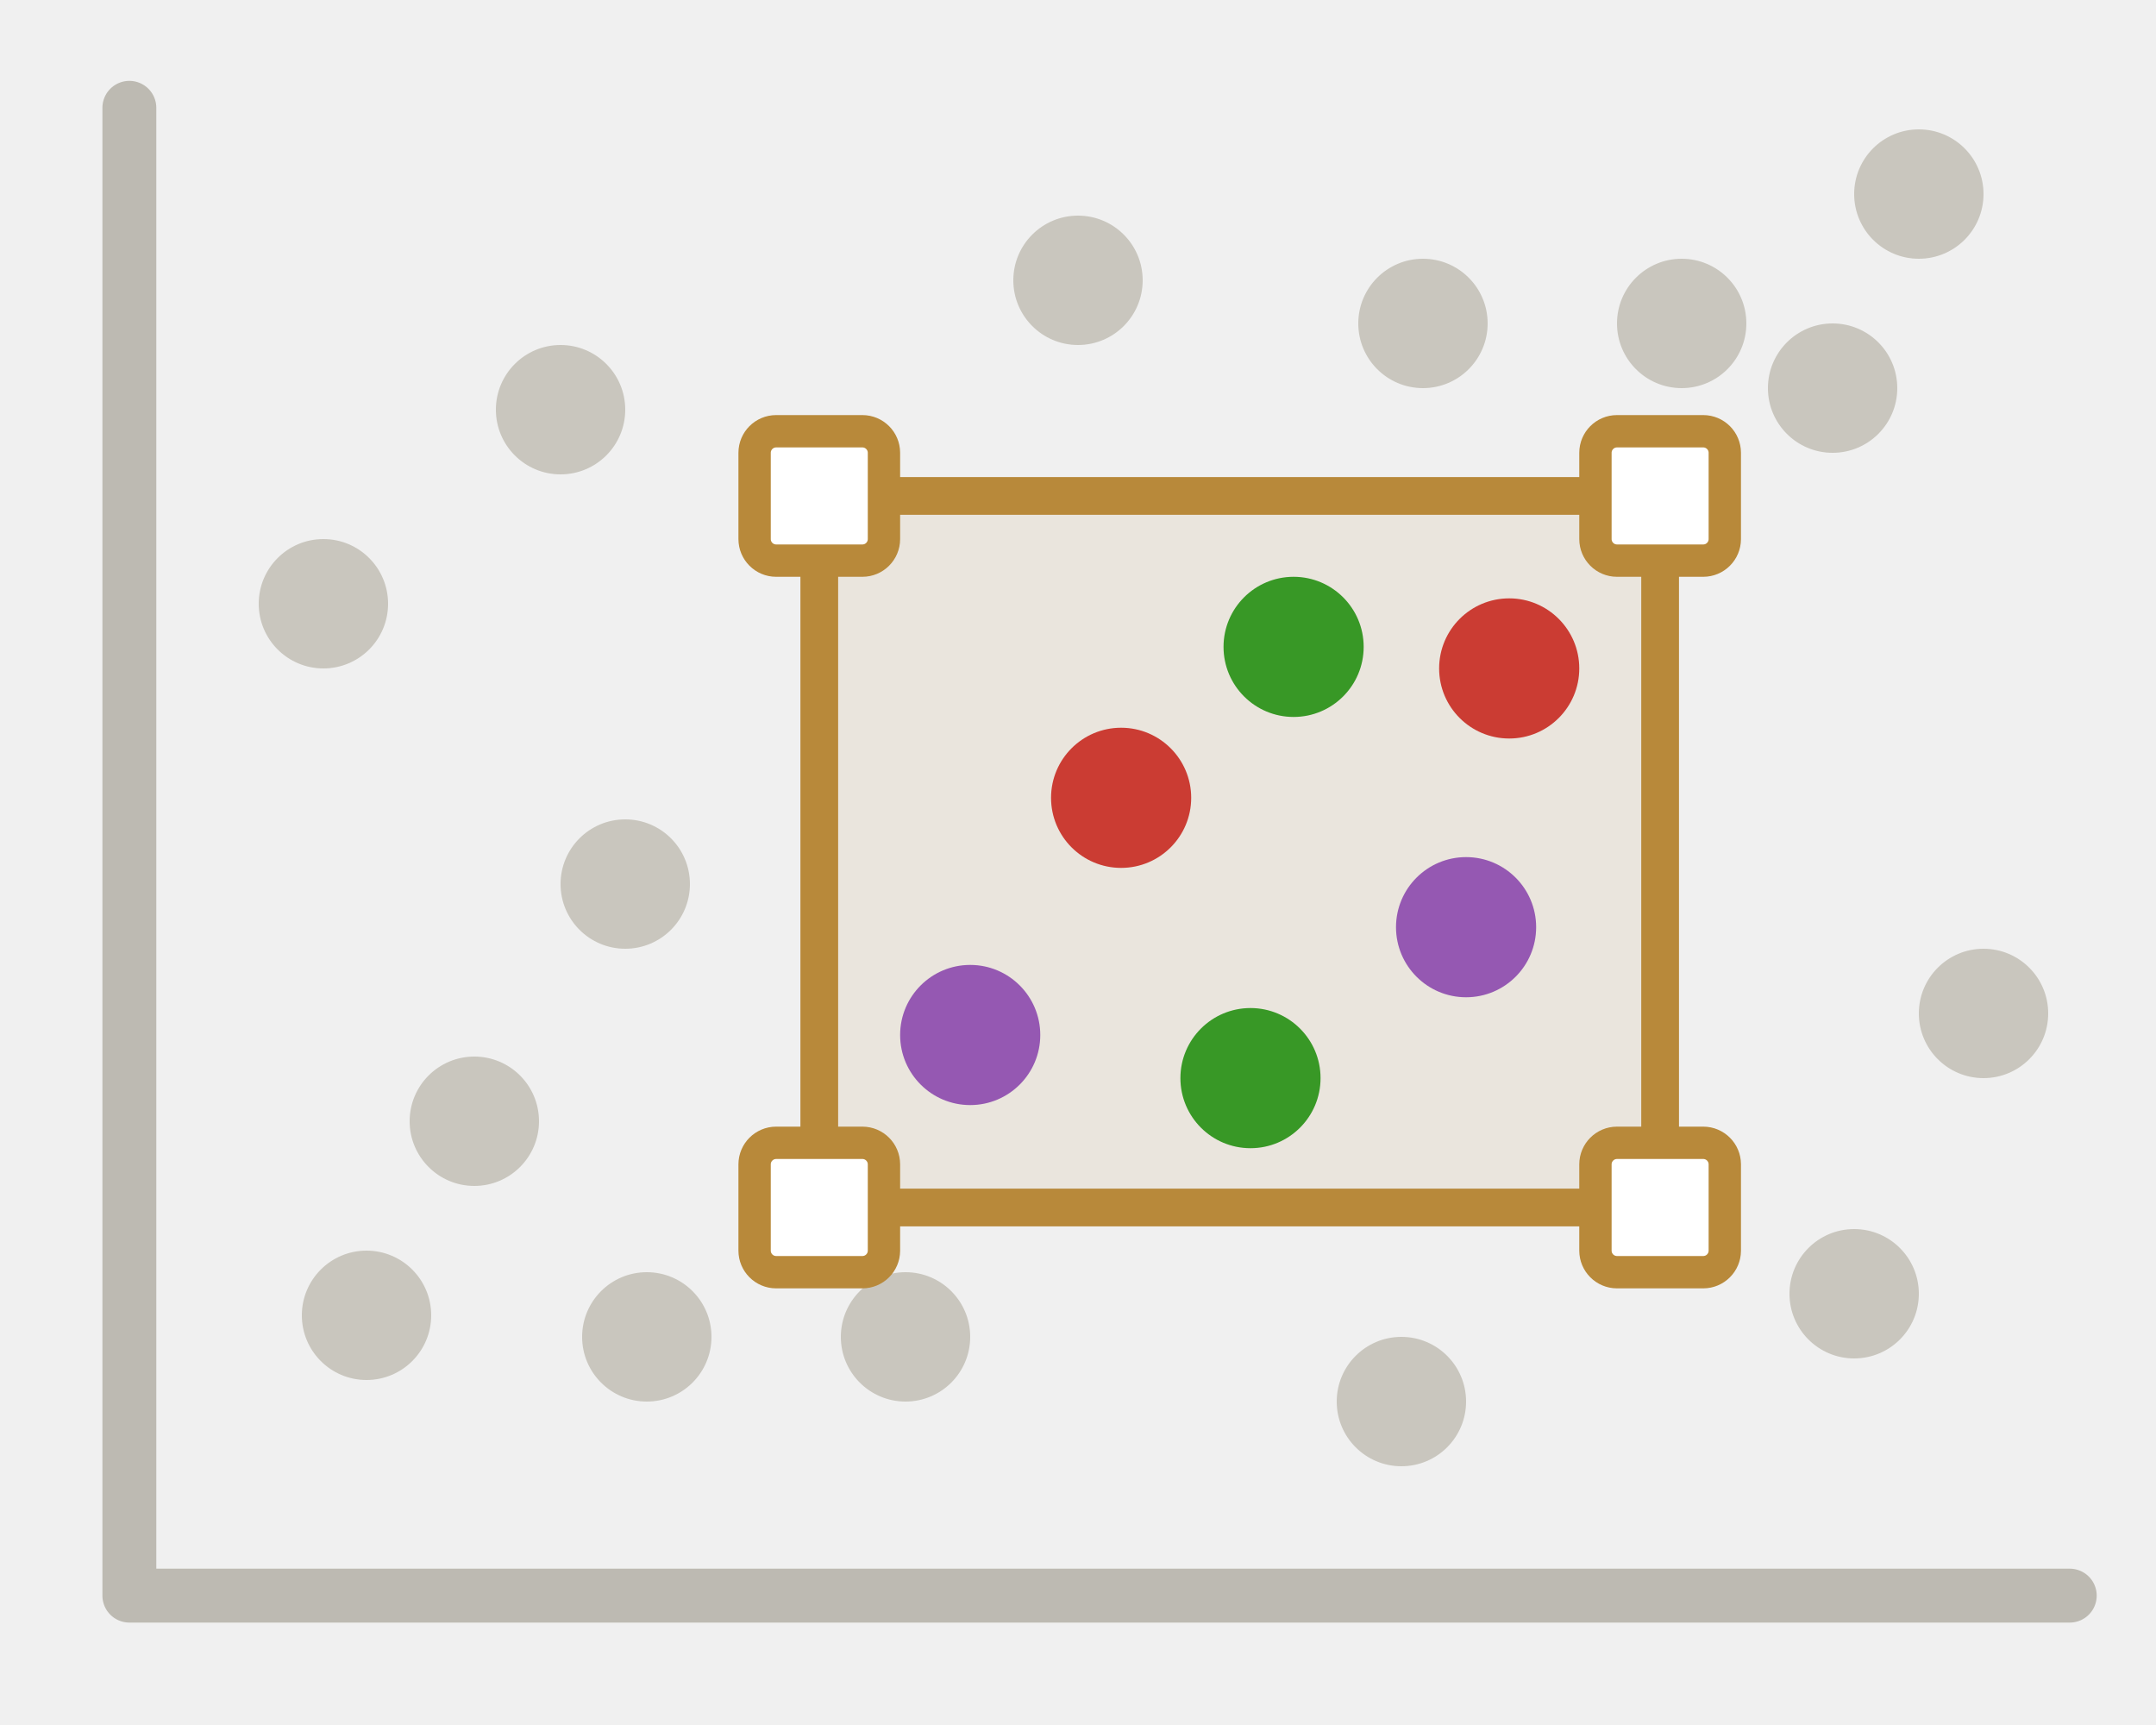
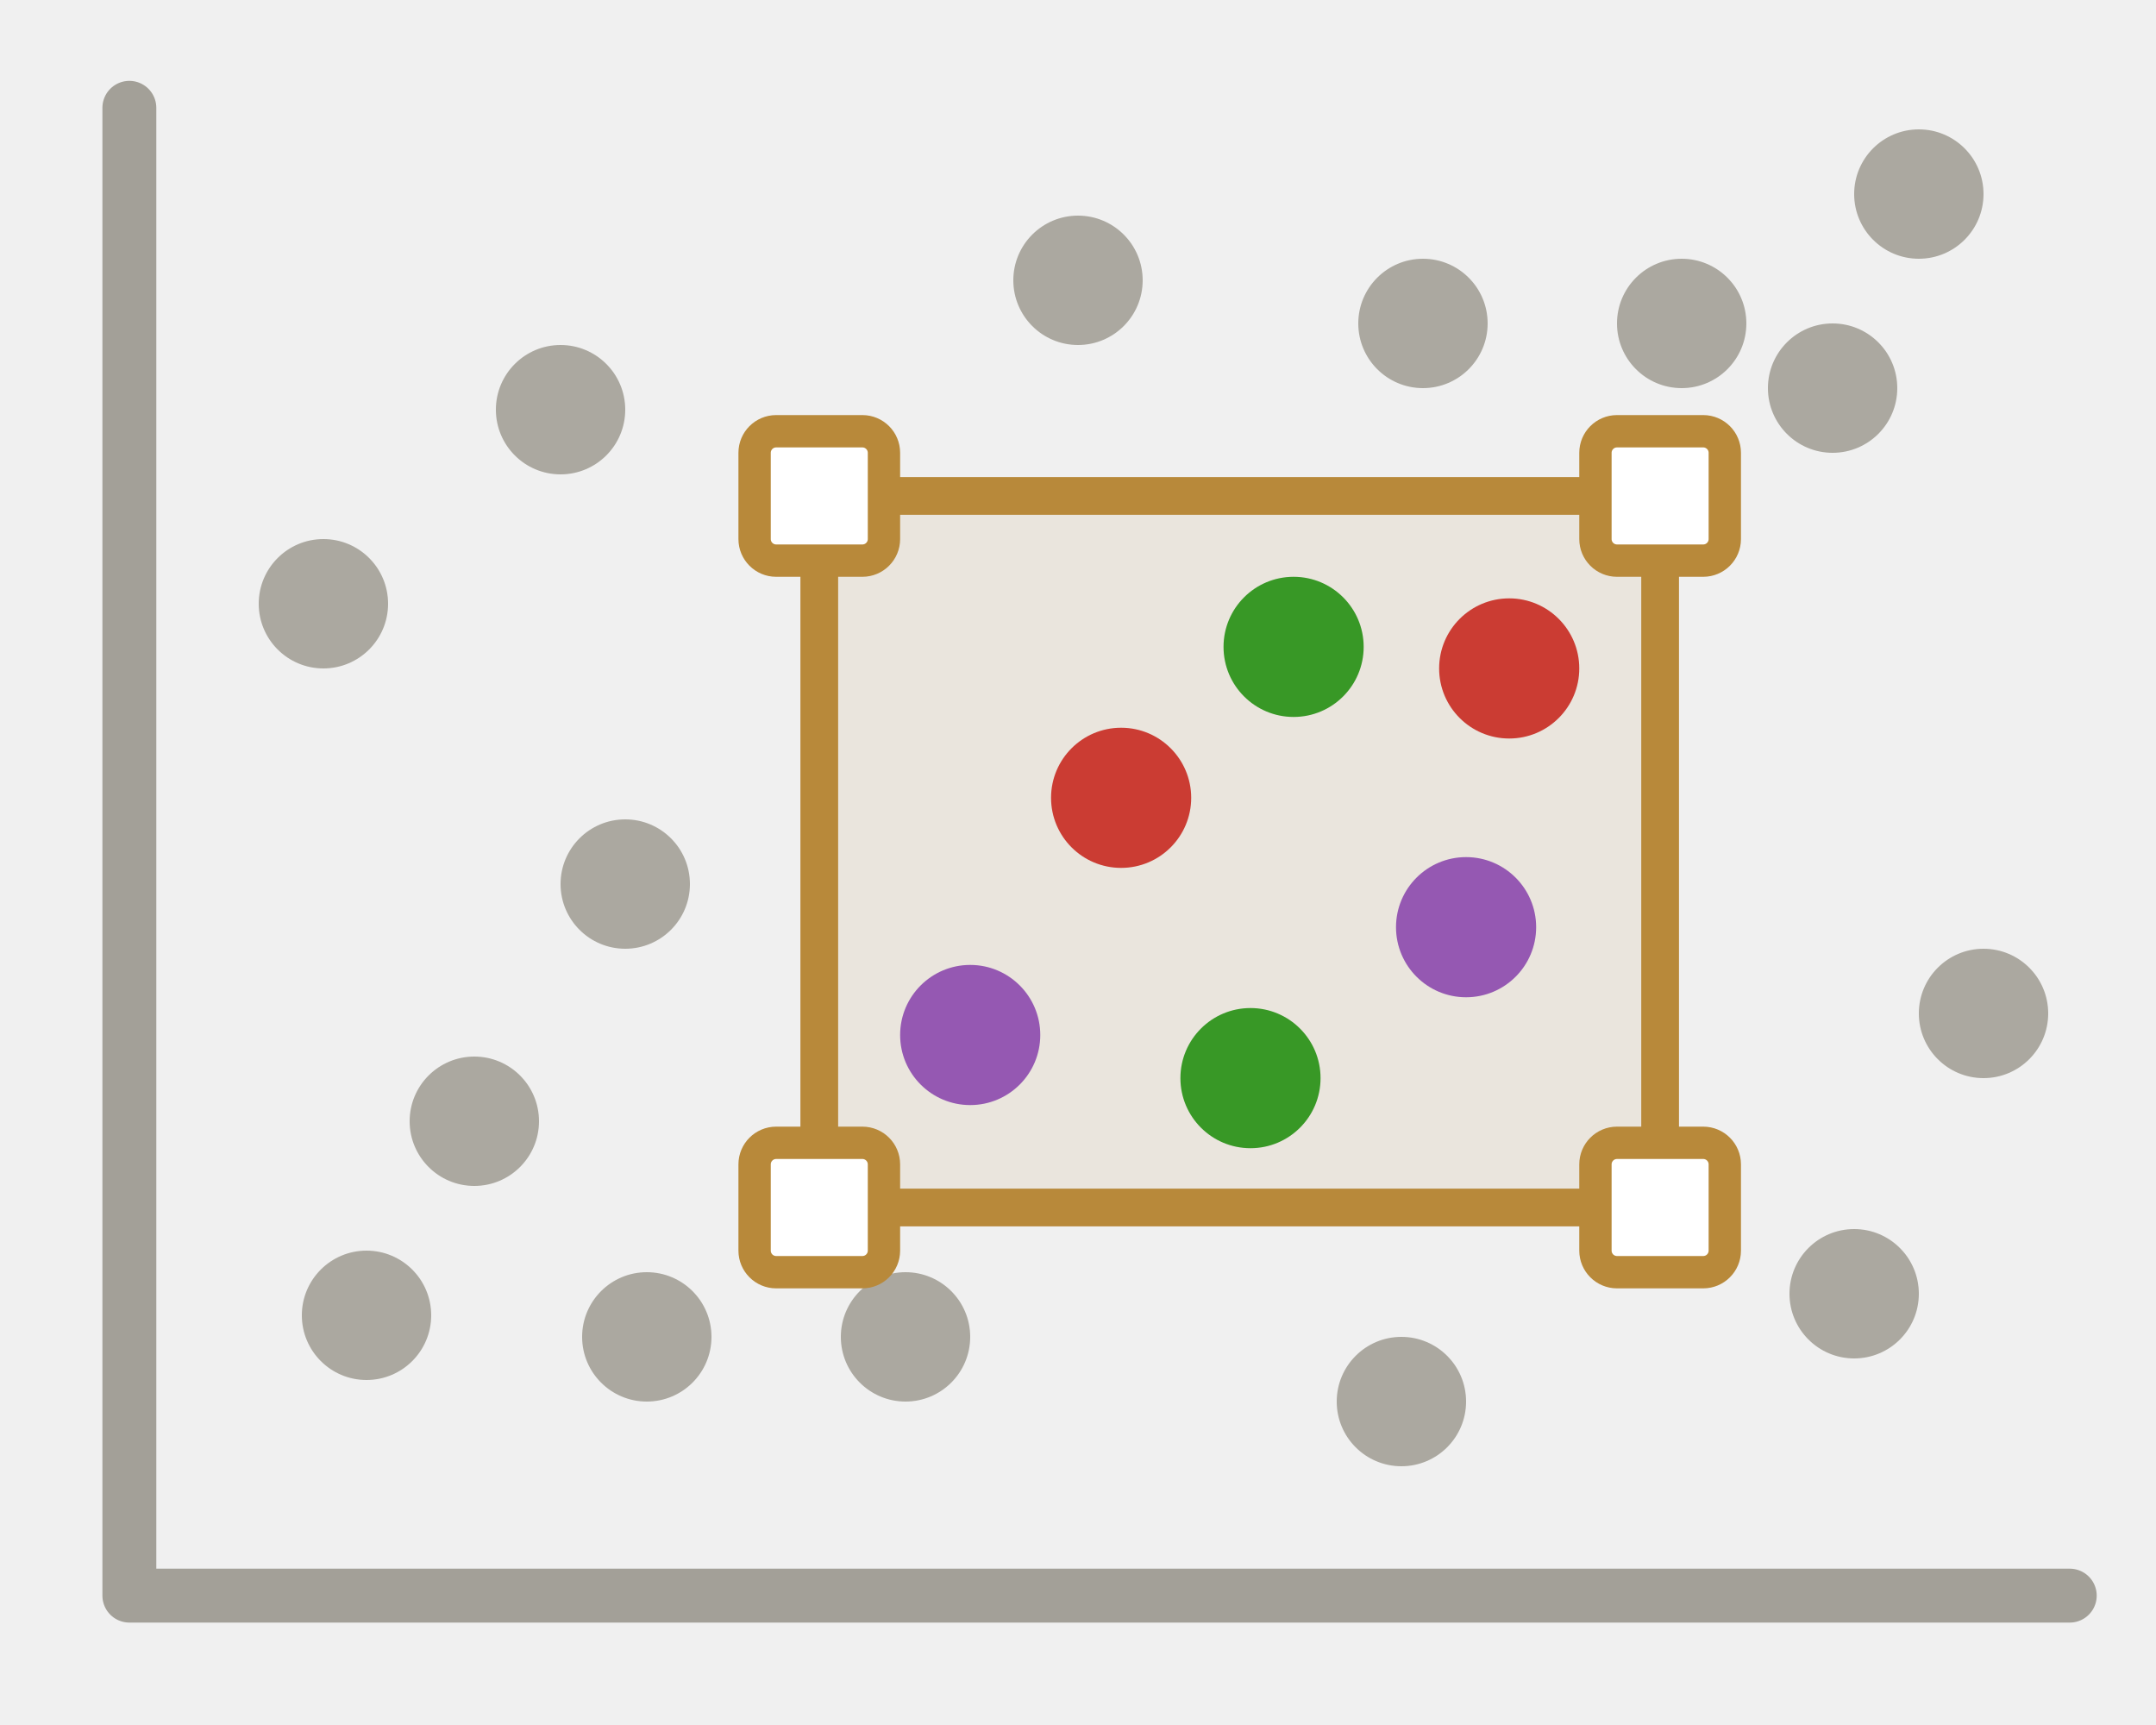
- <svg xmlns="http://www.w3.org/2000/svg" viewBox="0 0 200 160" width="200" height="160" role="img" aria-label="Masque.jl logo: a grey scatter plot with a gold selection box whose points are coloured in the Julia colours">
-   <path fill="none" stroke="#BDBAB2" stroke-width="5" stroke-linecap="round" stroke-linejoin="round" d="M 12 10 L 12 148 L 192 148" />
-   <g fill="#C9C6BE">
+ <svg xmlns="http://www.w3.org/2000/svg" viewBox="0 0 200 160" width="200" height="160" role="img" aria-label="Masque.jl logo: a grey scatter plot with a gold selection box whose points are colored red, green and purple like the Julia logo">
+   <path fill="none" stroke="#A3A098" stroke-width="5" stroke-linecap="round" stroke-linejoin="round" d="M 12 10 L 12 148 L 192 148" />
+   <g fill="#ABA8A0">
    <circle cx="34" cy="122" r="6" />
    <circle cx="44" cy="104" r="6" />
    <circle cx="60" cy="124" r="6" />
    <circle cx="30" cy="56" r="6" />
    <circle cx="52" cy="38" r="6" />
    <circle cx="84" cy="124" r="6" />
    <circle cx="130" cy="130" r="6" />
    <circle cx="172" cy="120" r="6" />
    <circle cx="184" cy="94" r="6" />
    <circle cx="170" cy="36" r="6" />
    <circle cx="178" cy="18" r="6" />
    <circle cx="100" cy="26" r="6" />
    <circle cx="58" cy="82" r="6" />
    <circle cx="156" cy="30" r="6" />
    <circle cx="132" cy="30" r="6" />
  </g>
  <rect x="76" y="46" width="78" height="66" fill="#B8893A" fill-opacity="0.10" stroke="#B8893A" stroke-width="3.5" />
  <circle cx="90" cy="96" r="6.5" fill="#9558B2" />
  <circle cx="104" cy="74" r="6.5" fill="#CB3C33" />
  <circle cx="120" cy="60" r="6.5" fill="#389826" />
  <circle cx="136" cy="86" r="6.5" fill="#9558B2" />
  <circle cx="116" cy="100" r="6.5" fill="#389826" />
  <circle cx="140" cy="62" r="6.5" fill="#CB3C33" />
  <g fill="#FFFFFF" stroke="#B8893A" stroke-width="3">
    <rect x="70" y="40" width="12" height="12" rx="2" />
    <rect x="148" y="40" width="12" height="12" rx="2" />
    <rect x="70" y="106" width="12" height="12" rx="2" />
    <rect x="148" y="106" width="12" height="12" rx="2" />
  </g>
</svg>
